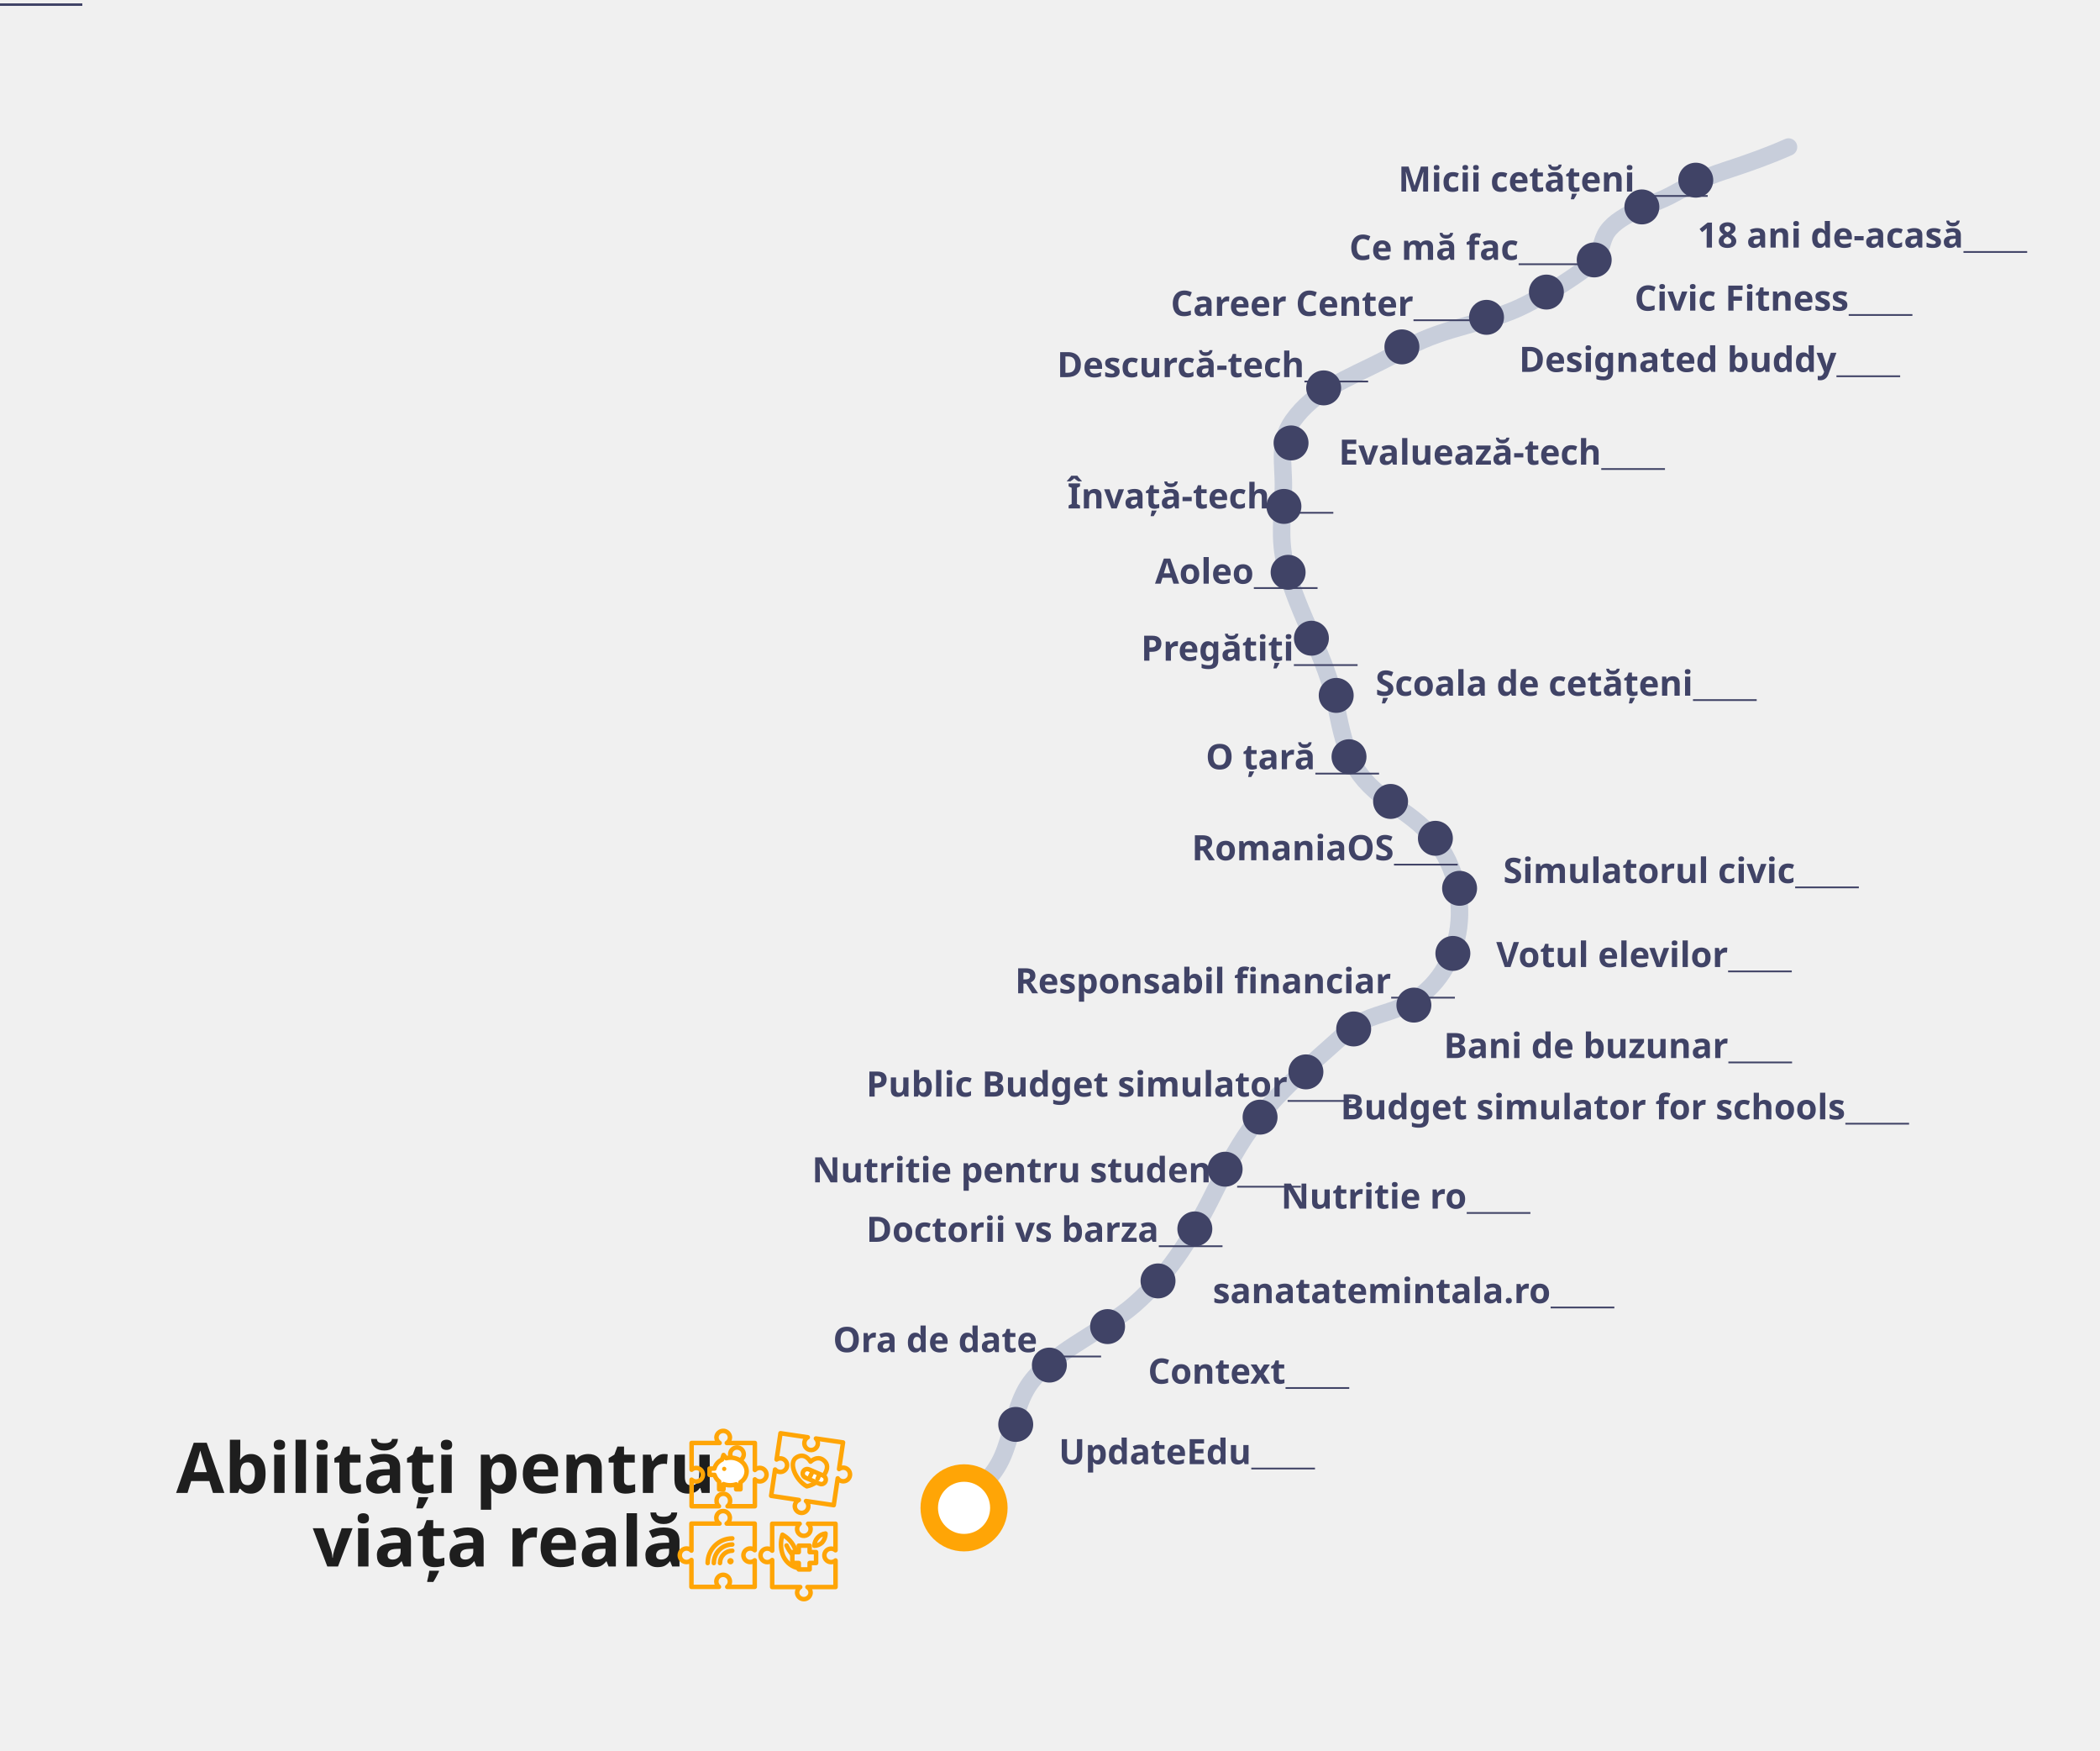
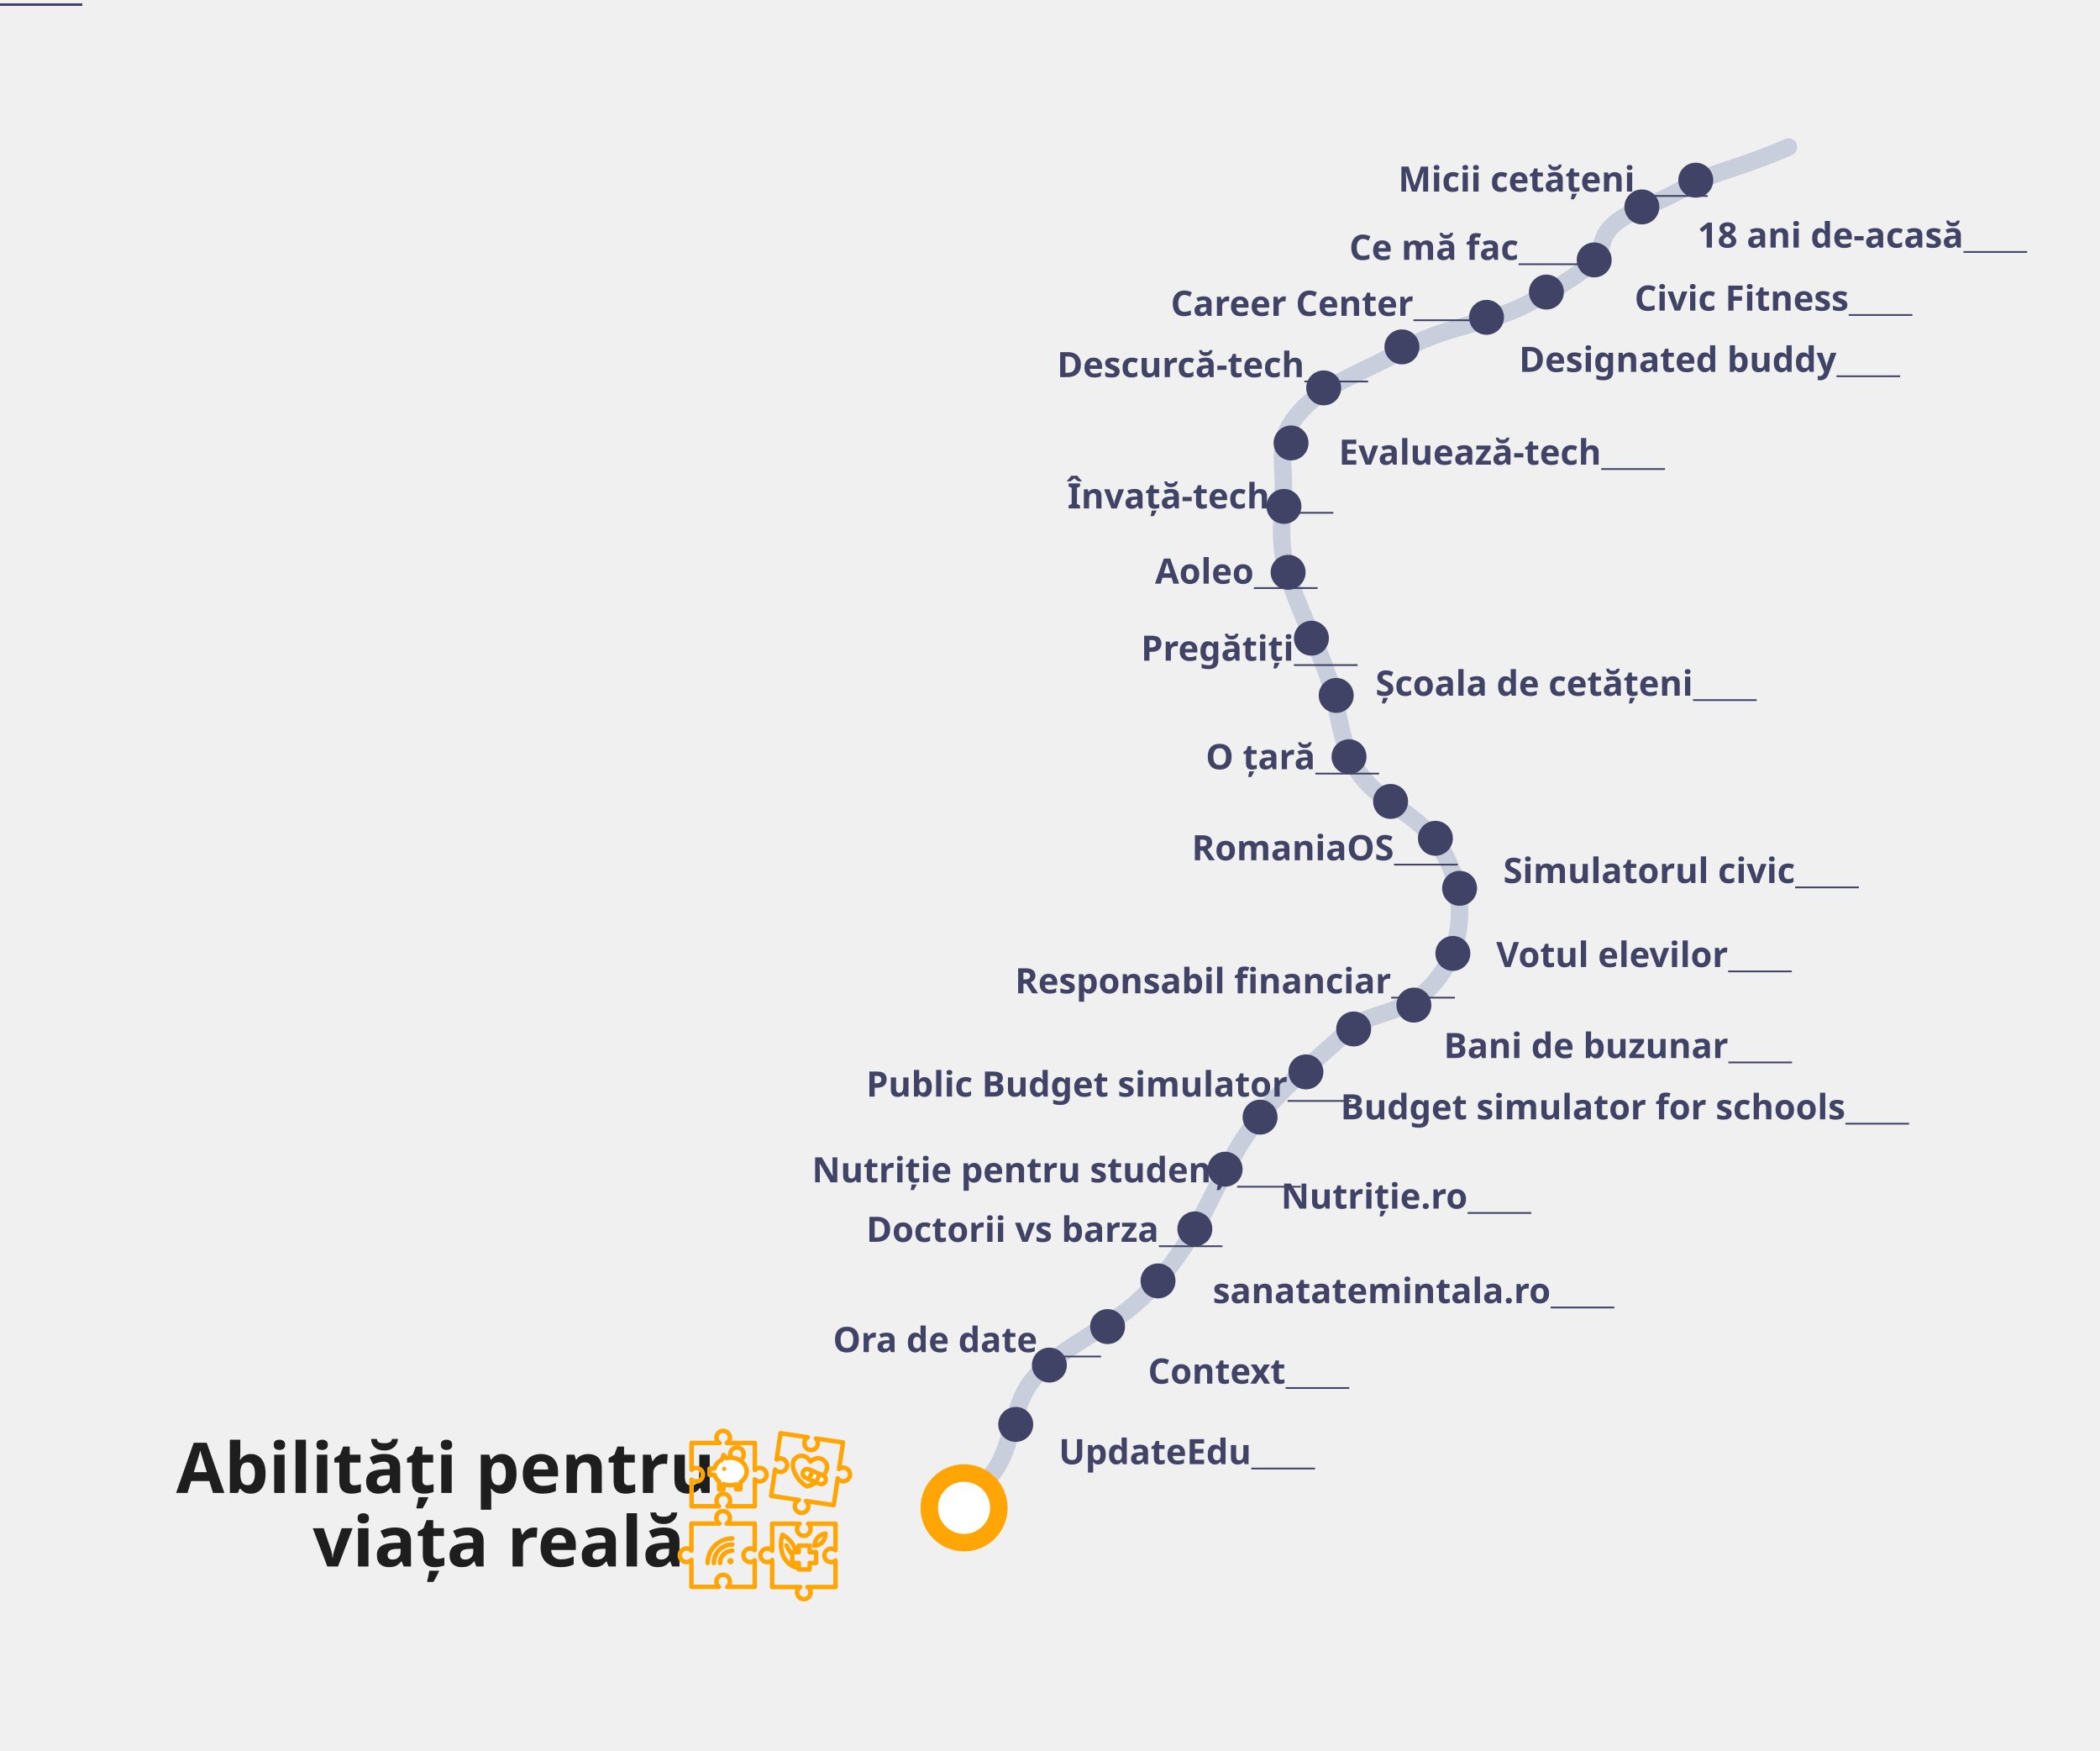
<svg xmlns="http://www.w3.org/2000/svg" viewBox="0 0 1200 1000" fill="none">
  <g id="segment-education-02-abilitati-pentru-viata-reala">
    <g id="Group 1192">
      <g id="Group 1191">
        <path id="Vector" d="M804.603 198.357C826.596 186.243 850.319 185.018 871.726 174.102C877.051 171.386 882.482 168.484 887.728 165.395C890.976 163.478 894.144 161.481 897.206 159.404C901.253 156.635 907.697 152.508 910.865 148.914" stroke="#C8CEDB" stroke-width="9.99" stroke-miterlimit="10" stroke-linecap="round" stroke-linejoin="round" />
        <path id="Vector_2" d="M578.874 813.75C580.844 806.854 582.894 800.011 586.142 794.154C597.405 773.838 630.474 760.685 647.94 745.456C670.199 726.072 682.926 703.388 696.185 676.469C699.939 668.881 703.853 661.666 708.007 654.796C724.887 627.026 746.853 610.305 769.991 589.165C778.165 581.71 787.404 580.298 797.654 576.518C834.93 562.859 844.489 514.8 821.963 482.663C815.414 473.317 806.92 466.954 797.335 460.484C773.319 444.242 769.245 432.394 763.601 403.719C758.036 375.389 741.635 350.921 734.605 323.124C730.638 307.441 733.035 294.342 733.354 278.686C733.62 265.213 730.106 252.646 738.626 240.558C751.113 222.879 770.736 215.876 789.427 206.371C794.619 203.735 799.678 201.099 804.577 198.41" stroke="#C8CEDB" stroke-width="9.99" stroke-miterlimit="10" stroke-linecap="round" stroke-linejoin="round" />
        <path id="Vector_3" d="M550.331 857.707C559.251 850.225 567.584 844.261 572.963 831.827C575.386 826.209 577.09 819.952 578.847 813.722" stroke="#C8CEDB" stroke-width="9.99" stroke-miterlimit="10" stroke-linecap="round" stroke-linejoin="round" />
        <path id="Vector_4" d="M937.224 119.306C929.609 122.714 922.261 126.735 918.4 132.379C914.832 137.571 915.391 143.775 910.838 148.914" stroke="#C8CEDB" stroke-width="9.99" stroke-miterlimit="10" stroke-linecap="round" stroke-linejoin="round" />
        <path id="Vector_5" d="M1022 84C1010.76 89.006 999.155 93.106 988.053 96.754C987.041 97.073 986.056 97.393 985.071 97.739C973.915 101.36 965.634 105.54 955.65 111.078C950.644 113.847 943.828 116.35 937.225 119.305" stroke="#C8CEDB" stroke-width="9.99" stroke-miterlimit="10" stroke-linecap="round" stroke-linejoin="round" />
        <path id="Vector_6" d="M550.889 881.299C561.874 881.299 570.778 872.394 570.778 861.41C570.778 850.425 561.874 841.521 550.889 841.521C539.905 841.521 531 850.425 531 861.41C531 872.394 539.905 881.299 550.889 881.299Z" fill="white" stroke="#FFA506" stroke-width="9.99" stroke-miterlimit="10" stroke-linecap="round" stroke-linejoin="round" />
        <path id="Vector_7" d="M938.21 128.199C943.724 128.199 948.195 123.728 948.195 118.214C948.195 112.7 943.724 108.229 938.21 108.229C932.696 108.229 928.226 112.7 928.226 118.214C928.226 123.728 932.696 128.199 938.21 128.199Z" fill="#404366" />
        <path id="Vector_8" d="M969.015 112.915C974.53 112.915 979 108.445 979 102.93C979 97.416 974.53 92.946 969.015 92.946C963.501 92.946 959.031 97.416 959.031 102.93C959.031 108.445 963.501 112.915 969.015 112.915Z" fill="#404366" />
        <path id="Vector_9" d="M910.972 158.472C916.487 158.472 920.957 154.002 920.957 148.487C920.957 142.973 916.487 138.503 910.972 138.503C905.458 138.503 900.988 142.973 900.988 148.487C900.988 154.002 905.458 158.472 910.972 158.472Z" fill="#404366" />
        <path id="Vector_10" d="M883.654 176.843C889.168 176.843 893.638 172.373 893.638 166.859C893.638 161.344 889.168 156.874 883.654 156.874C878.14 156.874 873.669 161.344 873.669 166.859C873.669 172.373 878.14 176.843 883.654 176.843Z" fill="#404366" />
        <path id="Vector_11" d="M849.44 191.274C854.954 191.274 859.425 186.804 859.425 181.29C859.425 175.775 854.954 171.305 849.44 171.305C843.926 171.305 839.456 175.775 839.456 181.29C839.456 186.804 843.926 191.274 849.44 191.274Z" fill="#404366" />
        <path id="Vector_12" d="M801.089 208.156C806.603 208.156 811.074 203.685 811.074 198.171C811.074 192.657 806.603 188.187 801.089 188.187C795.575 188.187 791.104 192.657 791.104 198.171C791.104 203.685 795.575 208.156 801.089 208.156Z" fill="#404366" />
        <path id="Vector_13" d="M756.385 231.585C761.899 231.585 766.369 227.115 766.369 221.601C766.369 216.086 761.899 211.616 756.385 211.616C750.871 211.616 746.4 216.086 746.4 221.601C746.4 227.115 750.871 231.585 756.385 231.585Z" fill="#404366" />
        <path id="Vector_14" d="M737.747 263.029C743.262 263.029 747.732 258.558 747.732 253.044C747.732 247.53 743.262 243.06 737.747 243.06C732.233 243.06 727.763 247.53 727.763 253.044C727.763 258.558 732.233 263.029 737.747 263.029Z" fill="#404366" />
        <path id="Vector_15" d="M733.673 299.293C739.187 299.293 743.658 294.823 743.658 289.308C743.658 283.794 739.187 279.324 733.673 279.324C728.159 279.324 723.688 283.794 723.688 289.308C723.688 294.823 728.159 299.293 733.673 299.293Z" fill="#404366" />
        <path id="Vector_16" d="M736.07 336.942C741.585 336.942 746.055 332.471 746.055 326.957C746.055 321.443 741.585 316.973 736.07 316.973C730.556 316.973 726.086 321.443 726.086 326.957C726.086 332.471 730.556 336.942 736.07 336.942Z" fill="#404366" />
        <path id="Vector_17" d="M749.383 374.59C754.897 374.59 759.367 370.12 759.367 364.606C759.367 359.091 754.897 354.621 749.383 354.621C743.869 354.621 739.398 359.091 739.398 364.606C739.398 370.12 743.869 374.59 749.383 374.59Z" fill="#404366" />
        <path id="Vector_18" d="M763.548 407.259C769.062 407.259 773.532 402.789 773.532 397.275C773.532 391.76 769.062 387.29 763.548 387.29C758.033 387.29 753.563 391.76 753.563 397.275C753.563 402.789 758.033 407.259 763.548 407.259Z" fill="#404366" />
        <path id="Vector_19" d="M770.869 442.298C776.384 442.298 780.854 437.827 780.854 432.313C780.854 426.799 776.384 422.329 770.869 422.329C765.355 422.329 760.885 426.799 760.885 432.313C760.885 437.827 765.355 442.298 770.869 442.298Z" fill="#404366" />
        <path id="Vector_20" d="M794.619 467.832C800.133 467.832 804.603 463.362 804.603 457.848C804.603 452.334 800.133 447.863 794.619 447.863C789.105 447.863 784.634 452.334 784.634 457.848C784.634 463.362 789.105 467.832 794.619 467.832Z" fill="#404366" />
        <path id="Vector_21" d="M820.233 488.892C825.747 488.892 830.217 484.422 830.217 478.908C830.217 473.394 825.747 468.923 820.233 468.923C814.718 468.923 810.248 473.394 810.248 478.908C810.248 484.422 814.718 488.892 820.233 488.892Z" fill="#404366" />
        <path id="Vector_22" d="M834.051 517.463C839.566 517.463 844.036 512.992 844.036 507.478C844.036 501.964 839.566 497.494 834.051 497.494C828.537 497.494 824.067 501.964 824.067 507.478C824.067 512.992 828.537 517.463 834.051 517.463Z" fill="#404366" />
        <path id="Vector_23" d="M830.217 554.657C835.732 554.657 840.202 550.187 840.202 544.673C840.202 539.158 835.732 534.688 830.217 534.688C824.703 534.688 820.233 539.158 820.233 544.673C820.233 550.187 824.703 554.657 830.217 554.657Z" fill="#404366" />
        <path id="Vector_24" d="M807.932 584.184C813.446 584.184 817.916 579.714 817.916 574.2C817.916 568.686 813.446 564.215 807.932 564.215C802.417 564.215 797.947 568.686 797.947 574.2C797.947 579.714 802.417 584.184 807.932 584.184Z" fill="#404366" />
        <path id="Vector_25" d="M773.532 597.817C779.046 597.817 783.516 593.347 783.516 587.833C783.516 582.318 779.046 577.848 773.532 577.848C768.018 577.848 763.547 582.318 763.547 587.833C763.547 593.347 768.018 597.817 773.532 597.817Z" fill="#404366" />
        <path id="Vector_26" d="M746.241 622.339C751.755 622.339 756.225 617.869 756.225 612.355C756.225 606.84 751.755 602.37 746.241 602.37C740.727 602.37 736.256 606.84 736.256 612.355C736.256 617.869 740.727 622.339 746.241 622.339Z" fill="#404366" />
        <path id="Vector_27" d="M720.041 648.192C725.555 648.192 730.025 643.721 730.025 638.207C730.025 632.693 725.555 628.223 720.041 628.223C714.526 628.223 710.056 632.693 710.056 638.207C710.056 643.721 714.526 648.192 720.041 648.192Z" fill="#404366" />
        <path id="Vector_28" d="M700.071 677.932C705.586 677.932 710.056 673.462 710.056 667.948C710.056 662.434 705.586 657.963 700.071 657.963C694.557 657.963 690.087 662.434 690.087 667.948C690.087 673.462 694.557 677.932 700.071 677.932Z" fill="#404366" />
        <path id="Vector_29" d="M682.765 712.041C688.279 712.041 692.749 707.571 692.749 702.057C692.749 696.542 688.279 692.072 682.765 692.072C677.25 692.072 672.78 696.542 672.78 702.057C672.78 707.571 677.25 712.041 682.765 712.041Z" fill="#404366" />
        <path id="Vector_30" d="M661.731 741.754C667.245 741.754 671.716 737.284 671.716 731.77C671.716 726.255 667.245 721.785 661.731 721.785C656.217 721.785 651.747 726.255 651.747 731.77C651.747 737.284 656.217 741.754 661.731 741.754Z" fill="#404366" />
        <path id="Vector_31" d="M632.897 767.847C638.411 767.847 642.881 763.377 642.881 757.863C642.881 752.349 638.411 747.878 632.897 747.878C627.382 747.878 622.912 752.349 622.912 757.863C622.912 763.377 627.382 767.847 632.897 767.847Z" fill="#404366" />
        <path id="Vector_32" d="M599.641 789.84C605.155 789.84 609.625 785.369 609.625 779.855C609.625 774.341 605.155 769.871 599.641 769.871C594.126 769.871 589.656 774.341 589.656 779.855C589.656 785.369 594.126 789.84 599.641 789.84Z" fill="#404366" />
        <path id="Vector_33" d="M580.418 823.734C585.932 823.734 590.403 819.264 590.403 813.75C590.403 808.235 585.932 803.765 580.418 803.765C574.904 803.765 570.434 808.235 570.434 813.75C570.434 819.264 574.904 823.734 580.418 823.734Z" fill="#404366" />
      </g>
      <text id="AbilitÄÈi pentru viaÈa realÄ" fill="#1E1E1E" xml:space="preserve" style="white-space: pre" font-family="Titillium Web" font-size="40" font-weight="600" letter-spacing="0px">
        <tspan x="100.633" y="852.9">Abilități pentru </tspan>
        <tspan x="178.719" y="894.9">viața reală</tspan>
      </text>
      <g id="icon-abilitati-pentru-viata-reala 1">
        <path id="Vector_34" d="M438.025 842.421C438.029 843.196 437.801 843.954 437.37 844.599C436.939 845.243 436.325 845.743 435.607 846.035C434.889 846.327 434.1 846.397 433.342 846.236C432.584 846.075 431.891 845.69 431.354 845.132V860.496H415.743C416.199 860.139 416.568 859.683 416.821 859.161C417.075 858.64 417.206 858.068 417.205 857.489C417.24 856.96 417.165 856.429 416.987 855.929C416.808 855.43 416.528 854.972 416.166 854.585C415.803 854.198 415.365 853.89 414.878 853.678C414.391 853.468 413.866 853.359 413.336 853.359C412.805 853.359 412.28 853.468 411.793 853.678C411.307 853.89 410.868 854.198 410.506 854.585C410.143 854.972 409.863 855.43 409.685 855.929C409.506 856.429 409.431 856.96 409.466 857.489C409.445 858.06 409.556 858.628 409.789 859.149C410.023 859.671 410.373 860.132 410.813 860.496H395.203V845.329C395.756 845.834 396.443 846.168 397.182 846.289C397.921 846.41 398.68 846.314 399.365 846.012C400.05 845.709 400.633 845.215 401.042 844.587C401.451 843.96 401.669 843.227 401.669 842.478C401.669 841.729 401.451 840.997 401.042 840.369C400.633 839.742 400.05 839.247 399.365 838.945C398.68 838.643 397.921 838.546 397.182 838.668C396.443 838.789 395.756 839.122 395.203 839.627V824.345H411.208C410.643 824.004 410.178 823.521 409.858 822.945C409.538 822.368 409.375 821.718 409.384 821.059C409.448 820.076 409.883 819.155 410.602 818.481C411.321 817.808 412.269 817.433 413.253 817.433C414.238 817.433 415.186 817.808 415.905 818.481C416.624 819.155 417.059 820.076 417.123 821.059C417.136 821.717 416.975 822.367 416.658 822.943C416.341 823.52 415.878 824.003 415.316 824.345H431.354V839.775C431.712 839.394 432.145 839.091 432.626 838.885C433.106 838.678 433.624 838.573 434.147 838.576C435.17 838.576 436.151 838.98 436.878 839.7C437.604 840.42 438.016 841.398 438.025 842.421Z" stroke="#FFA506" stroke-width="2.575" stroke-linecap="round" stroke-linejoin="round" />
        <path id="Vector_35" d="M388.433 888.48C388.429 888.991 388.526 889.498 388.719 889.972C388.912 890.445 389.198 890.875 389.558 891.238C389.919 891.6 390.348 891.887 390.821 892.082C391.293 892.277 391.8 892.377 392.311 892.374C392.832 892.372 393.347 892.267 393.827 892.064C394.306 891.86 394.741 891.564 395.105 891.191V906.556H410.814C410.352 906.199 409.978 905.741 409.721 905.217C409.465 904.692 409.332 904.116 409.335 903.532C409.335 902.503 409.744 901.517 410.471 900.79C411.198 900.063 412.185 899.654 413.213 899.654C414.242 899.654 415.228 900.063 415.955 900.79C416.682 901.517 417.091 902.503 417.091 903.532C417.098 904.12 416.964 904.701 416.701 905.227C416.438 905.752 416.054 906.208 415.579 906.556H431.272V891.389C430.714 891.887 430.023 892.214 429.284 892.328C428.544 892.443 427.787 892.342 427.104 892.036C426.421 891.73 425.841 891.234 425.434 890.606C425.027 889.977 424.811 889.245 424.811 888.497C424.811 887.748 425.027 887.016 425.434 886.388C425.841 885.759 426.421 885.263 427.104 884.957C427.787 884.651 428.544 884.55 429.284 884.665C430.023 884.78 430.714 885.106 431.272 885.605V870.405H415.251C415.815 870.064 416.28 869.581 416.6 869.004C416.92 868.428 417.084 867.777 417.075 867.118C417.075 866.09 416.666 865.103 415.939 864.376C415.212 863.649 414.225 863.24 413.197 863.24C412.168 863.24 411.182 863.649 410.454 864.376C409.727 865.103 409.319 866.09 409.319 867.118C409.31 867.777 409.473 868.428 409.793 869.004C410.113 869.581 410.578 870.064 411.143 870.405H395.105V885.835C394.75 885.448 394.318 885.14 393.837 884.931C393.355 884.722 392.836 884.615 392.311 884.619C391.286 884.619 390.302 885.025 389.575 885.748C388.848 886.472 388.438 887.455 388.433 888.48Z" stroke="#FFA506" stroke-width="2.575" stroke-linecap="round" stroke-linejoin="round" />
        <path id="Vector_36" d="M421.134 834.681C423.276 834.681 425.013 832.945 425.013 830.803C425.013 828.662 423.276 826.925 421.134 826.925C418.993 826.925 417.256 828.662 417.256 830.803C417.256 832.945 418.993 834.681 421.134 834.681Z" stroke="#FFA506" stroke-width="2.575" stroke-linecap="round" stroke-linejoin="round" />
        <path id="Vector_37" d="M426.654 840.629C426.622 841.869 426.282 843.081 425.666 844.156C425.049 845.232 424.174 846.138 423.121 846.791V850.817H420.672V847.991C419.61 848.332 418.502 848.51 417.386 848.516C416.035 848.542 414.692 848.314 413.426 847.843V850.866H410.944V846.364C409.685 845.409 408.759 844.08 408.299 842.568H405.456V838.969H408.233C408.536 837.853 409.08 836.817 409.826 835.934C410.573 835.051 411.504 834.343 412.555 833.859L413.459 831.213L414.97 833.054C415.762 832.862 416.572 832.757 417.386 832.742C422.496 832.742 426.654 836.34 426.654 840.629Z" fill="white" stroke="#FFA506" stroke-width="2.575" stroke-linecap="round" stroke-linejoin="round" />
        <path id="Vector_38" d="M413.838 840.384C414.519 840.384 415.071 839.832 415.071 839.152C415.071 838.471 414.519 837.919 413.838 837.919C413.158 837.919 412.606 838.471 412.606 839.152C412.606 839.832 413.158 840.384 413.838 840.384Z" fill="#FFA506" />
        <path id="Vector_39" d="M485.697 842.914C485.771 842.407 485.745 841.892 485.62 841.396C485.495 840.9 485.274 840.433 484.969 840.023C484.664 839.612 484.281 839.266 483.842 839.003C483.403 838.741 482.916 838.568 482.41 838.493C481.369 838.35 480.312 838.621 479.469 839.249L481.737 824.049L466.241 821.798C466.71 822.27 467.049 822.855 467.227 823.496C467.404 824.137 467.413 824.814 467.254 825.459C467.095 826.105 466.772 826.7 466.316 827.185C465.861 827.67 465.289 828.03 464.654 828.229C464.02 828.429 463.344 828.463 462.693 828.326C462.042 828.189 461.437 827.888 460.936 827.45C460.435 827.012 460.055 826.452 459.834 825.825C459.612 825.198 459.555 824.524 459.668 823.869C459.749 823.29 459.965 822.738 460.299 822.258C460.633 821.778 461.076 821.384 461.591 821.108L445.996 818.791L443.762 833.794C444.387 833.383 445.118 833.162 445.867 833.157C446.616 833.152 447.349 833.364 447.98 833.768C448.611 834.171 449.111 834.748 449.421 835.43C449.731 836.111 449.837 836.868 449.726 837.608C449.616 838.348 449.293 839.041 448.798 839.602C448.302 840.163 447.655 840.569 446.934 840.77C446.213 840.971 445.449 840.96 444.735 840.736C444.02 840.513 443.385 840.088 442.907 839.512L440.656 854.547L456.496 856.914C455.895 857.166 455.369 857.57 454.969 858.085C454.569 858.6 454.308 859.21 454.213 859.855C454.06 860.873 454.318 861.909 454.93 862.737C455.541 863.564 456.457 864.115 457.474 864.267C458.492 864.42 459.528 864.162 460.356 863.55C461.183 862.939 461.734 862.023 461.886 861.006C461.983 860.361 461.914 859.702 461.683 859.092C461.453 858.482 461.07 857.942 460.572 857.522L476.429 859.872L478.696 844.557C478.987 844.997 479.367 845.37 479.811 845.654C480.256 845.937 480.755 846.123 481.277 846.2C481.783 846.277 482.299 846.252 482.796 846.128C483.293 846.005 483.761 845.783 484.172 845.478C484.582 845.172 484.929 844.788 485.191 844.348C485.452 843.908 485.624 843.42 485.697 842.914Z" stroke="#FFA506" stroke-width="2.575" stroke-linecap="round" stroke-linejoin="round" />
        <path id="Vector_40" d="M461.048 849.124C454.639 845.673 450.251 835.534 455.181 832.543C460.111 829.553 463.151 835.025 463.151 835.025C463.151 835.025 467.571 830.621 471.498 835.025C475.426 839.428 468.228 847.694 461.048 849.124Z" stroke="#FFA506" stroke-width="2.575" stroke-linecap="round" stroke-linejoin="round" />
        <path id="Vector_41" d="M470.364 842.958L462.27 839.443C460.98 838.883 459.479 839.475 458.919 840.765L458.912 840.78C458.352 842.071 458.944 843.571 460.235 844.131L468.328 847.645C469.619 848.206 471.119 847.614 471.679 846.323L471.686 846.308C472.246 845.018 471.654 843.518 470.364 842.958Z" fill="white" stroke="#FFA506" stroke-width="2.575" stroke-linecap="round" stroke-linejoin="round" />
        <path id="Vector_42" d="M464.318 840.662L463.02 843.308" stroke="#FFA506" stroke-width="2.575" stroke-linecap="round" stroke-linejoin="round" />
        <path id="Vector_43" d="M468.328 842.225L467.194 844.788" stroke="#FFA506" stroke-width="2.575" stroke-linecap="round" stroke-linejoin="round" />
        <path id="Vector_44" d="M404.373 892.95C404.373 889.216 405.857 885.634 408.498 882.993C411.139 880.352 414.721 878.868 418.455 878.868" stroke="#FFA506" stroke-width="2.575" stroke-linecap="round" stroke-linejoin="round" />
        <path id="Vector_45" d="M407.907 892.95C407.902 890.147 409.011 887.456 410.989 885.468C412.967 883.481 415.652 882.36 418.456 882.352" stroke="#FFA506" stroke-width="2.575" stroke-linecap="round" stroke-linejoin="round" />
        <path id="Vector_46" d="M411.424 892.952C411.424 891.085 412.164 889.294 413.483 887.973C414.801 886.651 416.59 885.907 418.457 885.902" stroke="#FFA506" stroke-width="2.575" stroke-linecap="round" stroke-linejoin="round" />
        <path id="Vector_47" d="M417.419 893.721C418.418 893.721 419.227 892.912 419.227 891.914C419.227 890.916 418.418 890.106 417.419 890.106C416.421 890.106 415.612 890.916 415.612 891.914C415.612 892.912 416.421 893.721 417.419 893.721Z" fill="#FFA506" />
        <path id="Vector_48" d="M434.576 888.565C434.575 887.791 434.805 887.035 435.237 886.393C435.67 885.751 436.284 885.254 437.001 884.964C437.719 884.674 438.506 884.606 439.263 884.767C440.019 884.928 440.71 885.313 441.247 885.87V870.489H456.94C456.423 870.896 456.018 871.429 455.763 872.036C455.508 872.642 455.412 873.304 455.484 873.958C455.556 874.613 455.793 875.238 456.173 875.775C456.552 876.313 457.063 876.744 457.656 877.03C458.249 877.315 458.905 877.446 459.562 877.408C460.219 877.37 460.856 877.165 461.412 876.813C461.968 876.462 462.426 875.974 462.741 875.397C463.057 874.819 463.221 874.171 463.217 873.513C463.224 872.93 463.095 872.354 462.842 871.829C462.588 871.304 462.216 870.846 461.754 870.489H477.431V885.64C476.959 885.233 476.396 884.947 475.79 884.805C475.184 884.663 474.553 884.67 473.949 884.824C473.347 884.979 472.79 885.278 472.327 885.694C471.864 886.11 471.509 886.632 471.291 887.216C471.074 887.799 471.001 888.426 471.078 889.044C471.155 889.662 471.381 890.252 471.735 890.763C472.09 891.275 472.562 891.694 473.113 891.983C473.665 892.273 474.278 892.425 474.9 892.427C475.838 892.419 476.742 892.075 477.447 891.457V906.657H461.393C461.96 906.995 462.427 907.478 462.747 908.055C463.067 908.632 463.229 909.283 463.217 909.943C463.153 910.926 462.717 911.848 461.999 912.521C461.28 913.194 460.332 913.569 459.347 913.569C458.362 913.569 457.414 913.194 456.696 912.521C455.977 911.848 455.541 910.926 455.477 909.943C455.463 909.285 455.623 908.634 455.94 908.057C456.258 907.48 456.721 906.997 457.285 906.657H441.247V891.227C440.889 891.608 440.456 891.911 439.975 892.117C439.494 892.324 438.977 892.429 438.454 892.427C437.428 892.427 436.444 892.02 435.717 891.296C434.99 890.573 434.58 889.591 434.576 888.565Z" stroke="#FFA506" stroke-width="2.575" stroke-linecap="round" stroke-linejoin="round" />
        <path id="Vector_49" d="M466.338 886.706V892.917H462.657V896.598H456.445V892.917H452.748V886.706H456.445V883.009H462.657V886.706H466.338Z" stroke="#FFA506" stroke-width="2.575" stroke-linecap="round" stroke-linejoin="round" />
        <path id="Vector_50" d="M454.326 884.798C452.931 881.365 450.387 878.525 447.129 876.762C445.956 880.439 445.99 884.395 447.227 888.051C447.851 889.856 448.899 891.484 450.283 892.799C451.667 894.114 453.347 895.078 455.181 895.61" stroke="#FFA506" stroke-width="2.575" stroke-linecap="round" stroke-linejoin="round" />
        <path id="Vector_51" d="M471.73 876.075C469.999 876.28 468.399 877.102 467.226 878.391C466.051 879.679 465.381 881.348 465.338 883.091C467.04 883.04 468.66 882.347 469.873 881.152C471.06 879.725 471.716 877.931 471.73 876.075Z" stroke="#FFA506" stroke-width="2.575" stroke-linecap="round" stroke-linejoin="round" />
        <path id="Vector_52" d="M452.765 888.137C451.407 886.575 450.298 884.813 449.479 882.912" stroke="#FFA506" stroke-width="2.575" stroke-linecap="round" stroke-linejoin="round" />
      </g>
      <text class="btn-project" text-decoration="underline" cursor="pointer" data-projectid="1" id="18 ani de-acasÄ" fill="#404366" xml:space="preserve" style="white-space: pre" font-family="Titillium Web" font-size="20" font-weight="600" letter-spacing="0em">
        <tspan x="970" y="141.45">18 ani de-acasă</tspan>
      </text>
      <text class="btn-project" text-decoration="underline" cursor="pointer" data-projectid="2" id="Micii cetÄÈeni" fill="#404366" xml:space="preserve" style="white-space: pre" font-family="Titillium Web" font-size="20" font-weight="600" letter-spacing="0em">
        <tspan x="799" y="109.45">Micii cetățeni</tspan>
      </text>
      <text class="btn-project" text-decoration="underline" cursor="pointer" data-projectid="3" id="Civic Fitness" fill="#404366" xml:space="preserve" style="white-space: pre" font-family="Titillium Web" font-size="20" font-weight="600" letter-spacing="0em">
        <tspan x="934" y="177.45">Civic Fitness</tspan>
      </text>
      <text class="btn-project" text-decoration="underline" cursor="pointer" data-projectid="4" id="Ce mÄ fac" fill="#404366" xml:space="preserve" style="white-space: pre" font-family="Titillium Web" font-size="20" font-weight="600" letter-spacing="0em">
        <tspan x="771" y="148.45">Ce mă fac</tspan>
      </text>
      <text class="btn-project" text-decoration="underline" cursor="pointer" data-projectid="5" id="Designated buddy" fill="#404366" xml:space="preserve" style="white-space: pre" font-family="Titillium Web" font-size="20" font-weight="600" letter-spacing="0em">
        <tspan x="868" y="212.45">Designated buddy</tspan>
      </text>
      <text class="btn-project" text-decoration="underline" cursor="pointer" data-projectid="6" id="Career Center" fill="#404366" xml:space="preserve" style="white-space: pre" font-family="Titillium Web" font-size="20" font-weight="600" letter-spacing="0em">
        <tspan x="669" y="180.45">Career Center</tspan>
      </text>
      <text class="btn-project" text-decoration="underline" cursor="pointer" data-projectid="7" id="ÃnvaÈÄ-tech" fill="#404366" xml:space="preserve" style="white-space: pre" font-family="Titillium Web" font-size="20" font-weight="600" letter-spacing="0em">
        <tspan x="610" y="290.45">Învață-tech</tspan>
      </text>
      <text class="btn-project" text-decoration="underline" cursor="pointer" data-projectid="8" id="DescurcÄ-tech" fill="#404366" xml:space="preserve" style="white-space: pre" font-family="Titillium Web" font-size="20" font-weight="600" letter-spacing="0em">
        <tspan x="604" y="215.45">Descurcă-tech</tspan>
      </text>
      <text class="btn-project" text-decoration="underline" cursor="pointer" data-projectid="9" id="EvalueazÄ-tech" fill="#404366" xml:space="preserve" style="white-space: pre" font-family="Titillium Web" font-size="20" font-weight="600" letter-spacing="0em">
        <tspan x="765" y="265.45">Evaluează-tech</tspan>
      </text>
      <text class="btn-project" text-decoration="underline" cursor="pointer" data-projectid="10" id="Aoleo" fill="#404366" xml:space="preserve" style="white-space: pre" font-family="Titillium Web" font-size="20" font-weight="600" letter-spacing="0em">
        <tspan x="660" y="333.45">Aoleo</tspan>
      </text>
      <text class="btn-project" text-decoration="underline" cursor="pointer" data-projectid="11" id="PregÄtiÈi" fill="#404366" xml:space="preserve" style="white-space: pre" font-family="Titillium Web" font-size="20" font-weight="600" letter-spacing="0em">
        <tspan x="652" y="377.45">Pregătiți</tspan>
      </text>
      <text class="btn-project" text-decoration="underline" cursor="pointer" data-projectid="12" id="Ècoala de cetÄÈeni" fill="#404366" xml:space="preserve" style="white-space: pre" font-family="Titillium Web" font-size="20" font-weight="600" letter-spacing="0em">
        <tspan x="786" y="397.45">Școala de cetățeni</tspan>
      </text>
      <text class="btn-project" text-decoration="underline" cursor="pointer" data-projectid="13" id="O ÈarÄ" fill="#404366" xml:space="preserve" style="white-space: pre" font-family="Titillium Web" font-size="20" font-weight="600" letter-spacing="0em">
        <tspan x="689" y="439.45">O țară</tspan>
      </text>
      <text class="btn-project" text-decoration="underline" cursor="pointer" data-projectid="14" id="RomaniaOS" fill="#404366" xml:space="preserve" style="white-space: pre" font-family="Titillium Web" font-size="20" font-weight="600" letter-spacing="0em">
        <tspan x="681" y="491.45">RomaniaOS</tspan>
      </text>
      <text class="btn-project" text-decoration="underline" cursor="pointer" data-projectid="15" id="Simulatorul civic" fill="#404366" xml:space="preserve" style="white-space: pre" font-family="Titillium Web" font-size="20" font-weight="600" letter-spacing="0em">
        <tspan x="859" y="504.45">Simulatorul civic</tspan>
      </text>
      <text class="btn-project" text-decoration="underline" cursor="pointer" data-projectid="16" id="Votul elevilor" fill="#404366" xml:space="preserve" style="white-space: pre" font-family="Titillium Web" font-size="20" font-weight="600" letter-spacing="0em">
        <tspan x="855" y="552.45">Votul elevilor</tspan>
      </text>
      <text class="btn-project" text-decoration="underline" cursor="pointer" data-projectid="17" id="Bani de buzunar" fill="#404366" xml:space="preserve" style="white-space: pre" font-family="Titillium Web" font-size="20" font-weight="600" letter-spacing="0em">
        <tspan x="825" y="604.45">Bani de buzunar</tspan>
      </text>
      <text class="btn-project" text-decoration="underline" cursor="pointer" data-projectid="18" id="Responsabil financiar" fill="#404366" xml:space="preserve" style="white-space: pre" font-family="Titillium Web" font-size="20" font-weight="600" letter-spacing="0em">
        <tspan x="580" y="567.45">Responsabil financiar</tspan>
      </text>
      <text class="btn-project" text-decoration="underline" cursor="pointer" data-projectid="19" id="Budget simulator for schools" fill="#404366" xml:space="preserve" style="white-space: pre" font-family="Titillium Web" font-size="20" font-weight="600" letter-spacing="0em">
        <tspan x="766" y="639.45">Budget simulator for schools</tspan>
      </text>
      <text class="btn-project" text-decoration="underline" cursor="pointer" data-projectid="20" id="Public Budget simulator" fill="#404366" xml:space="preserve" style="white-space: pre" font-family="Titillium Web" font-size="20" font-weight="600" letter-spacing="0em">
        <tspan x="495" y="626.45">Public Budget simulator</tspan>
      </text>
-       <text class="btn-project" text-decoration="underline" cursor="pointer" data-projectid="21" id="Nutritie ro" fill="#404366" xml:space="preserve" style="white-space: pre" font-family="Titillium Web" font-size="20" font-weight="600" letter-spacing="0em">
-         <tspan x="732" y="690.45">Nutritie ro</tspan>
+       <text class="btn-project" text-decoration="underline" cursor="pointer" data-projectid="21" id="Nutriție.ro" fill="#404366" xml:space="preserve" style="white-space: pre" font-family="Titillium Web" font-size="20" font-weight="600" letter-spacing="0em">
+         <tspan x="732" y="690.45">Nutriție.ro</tspan>
      </text>
-       <text class="btn-project" text-decoration="underline" cursor="pointer" data-projectid="22" id="Nutritie pentru studenti" fill="#404366" xml:space="preserve" style="white-space: pre" font-family="Titillium Web" font-size="20" font-weight="600" letter-spacing="0em">
-         <tspan x="464" y="675.45">Nutritie pentru studenti</tspan>
+       <text class="btn-project" text-decoration="underline" cursor="pointer" data-projectid="22" id="Nutriție pentru studenti" fill="#404366" xml:space="preserve" style="white-space: pre" font-family="Titillium Web" font-size="20" font-weight="600" letter-spacing="0em">
+         <tspan x="464" y="675.45">Nutriție pentru studenți</tspan>
      </text>
      <text class="btn-project" text-decoration="underline" cursor="pointer" data-projectid="23" id="Doctorii vs barza" fill="#404366" xml:space="preserve" style="white-space: pre" font-family="Titillium Web" font-size="20" font-weight="600" letter-spacing="0em">
        <tspan x="495" y="709.45">Doctorii vs barza</tspan>
      </text>
      <text class="btn-project" text-decoration="underline" cursor="pointer" data-projectid="24" id="sanatatemintala.ro" fill="#404366" xml:space="preserve" style="white-space: pre" font-family="Titillium Web" font-size="20" font-weight="600" letter-spacing="0em">
        <tspan x="693" y="744.45">sanatatemintala.ro</tspan>
      </text>
      <text class="btn-project" text-decoration="underline" cursor="pointer" data-projectid="25" id="Context" fill="#404366" xml:space="preserve" style="white-space: pre" font-family="Titillium Web" font-size="20" font-weight="600" letter-spacing="0em">
        <tspan x="656" y="790.45">Context</tspan>
      </text>
      <text class="btn-project" text-decoration="underline" cursor="pointer" data-projectid="26" id="Ora de date" fill="#404366" xml:space="preserve" style="white-space: pre" font-family="Titillium Web" font-size="20" font-weight="600" letter-spacing="0em">
        <tspan x="476" y="772.45">Ora de date</tspan>
      </text>
      <text class="btn-project" text-decoration="underline" cursor="pointer" data-projectid="27" id="UpdateEdu" fill="#404366" xml:space="preserve" style="white-space: pre" font-family="Titillium Web" font-size="20" font-weight="600" letter-spacing="0em">
        <tspan x="605" y="836.45">UpdateEdu</tspan>
      </text>
    </g>
  </g>
</svg>
